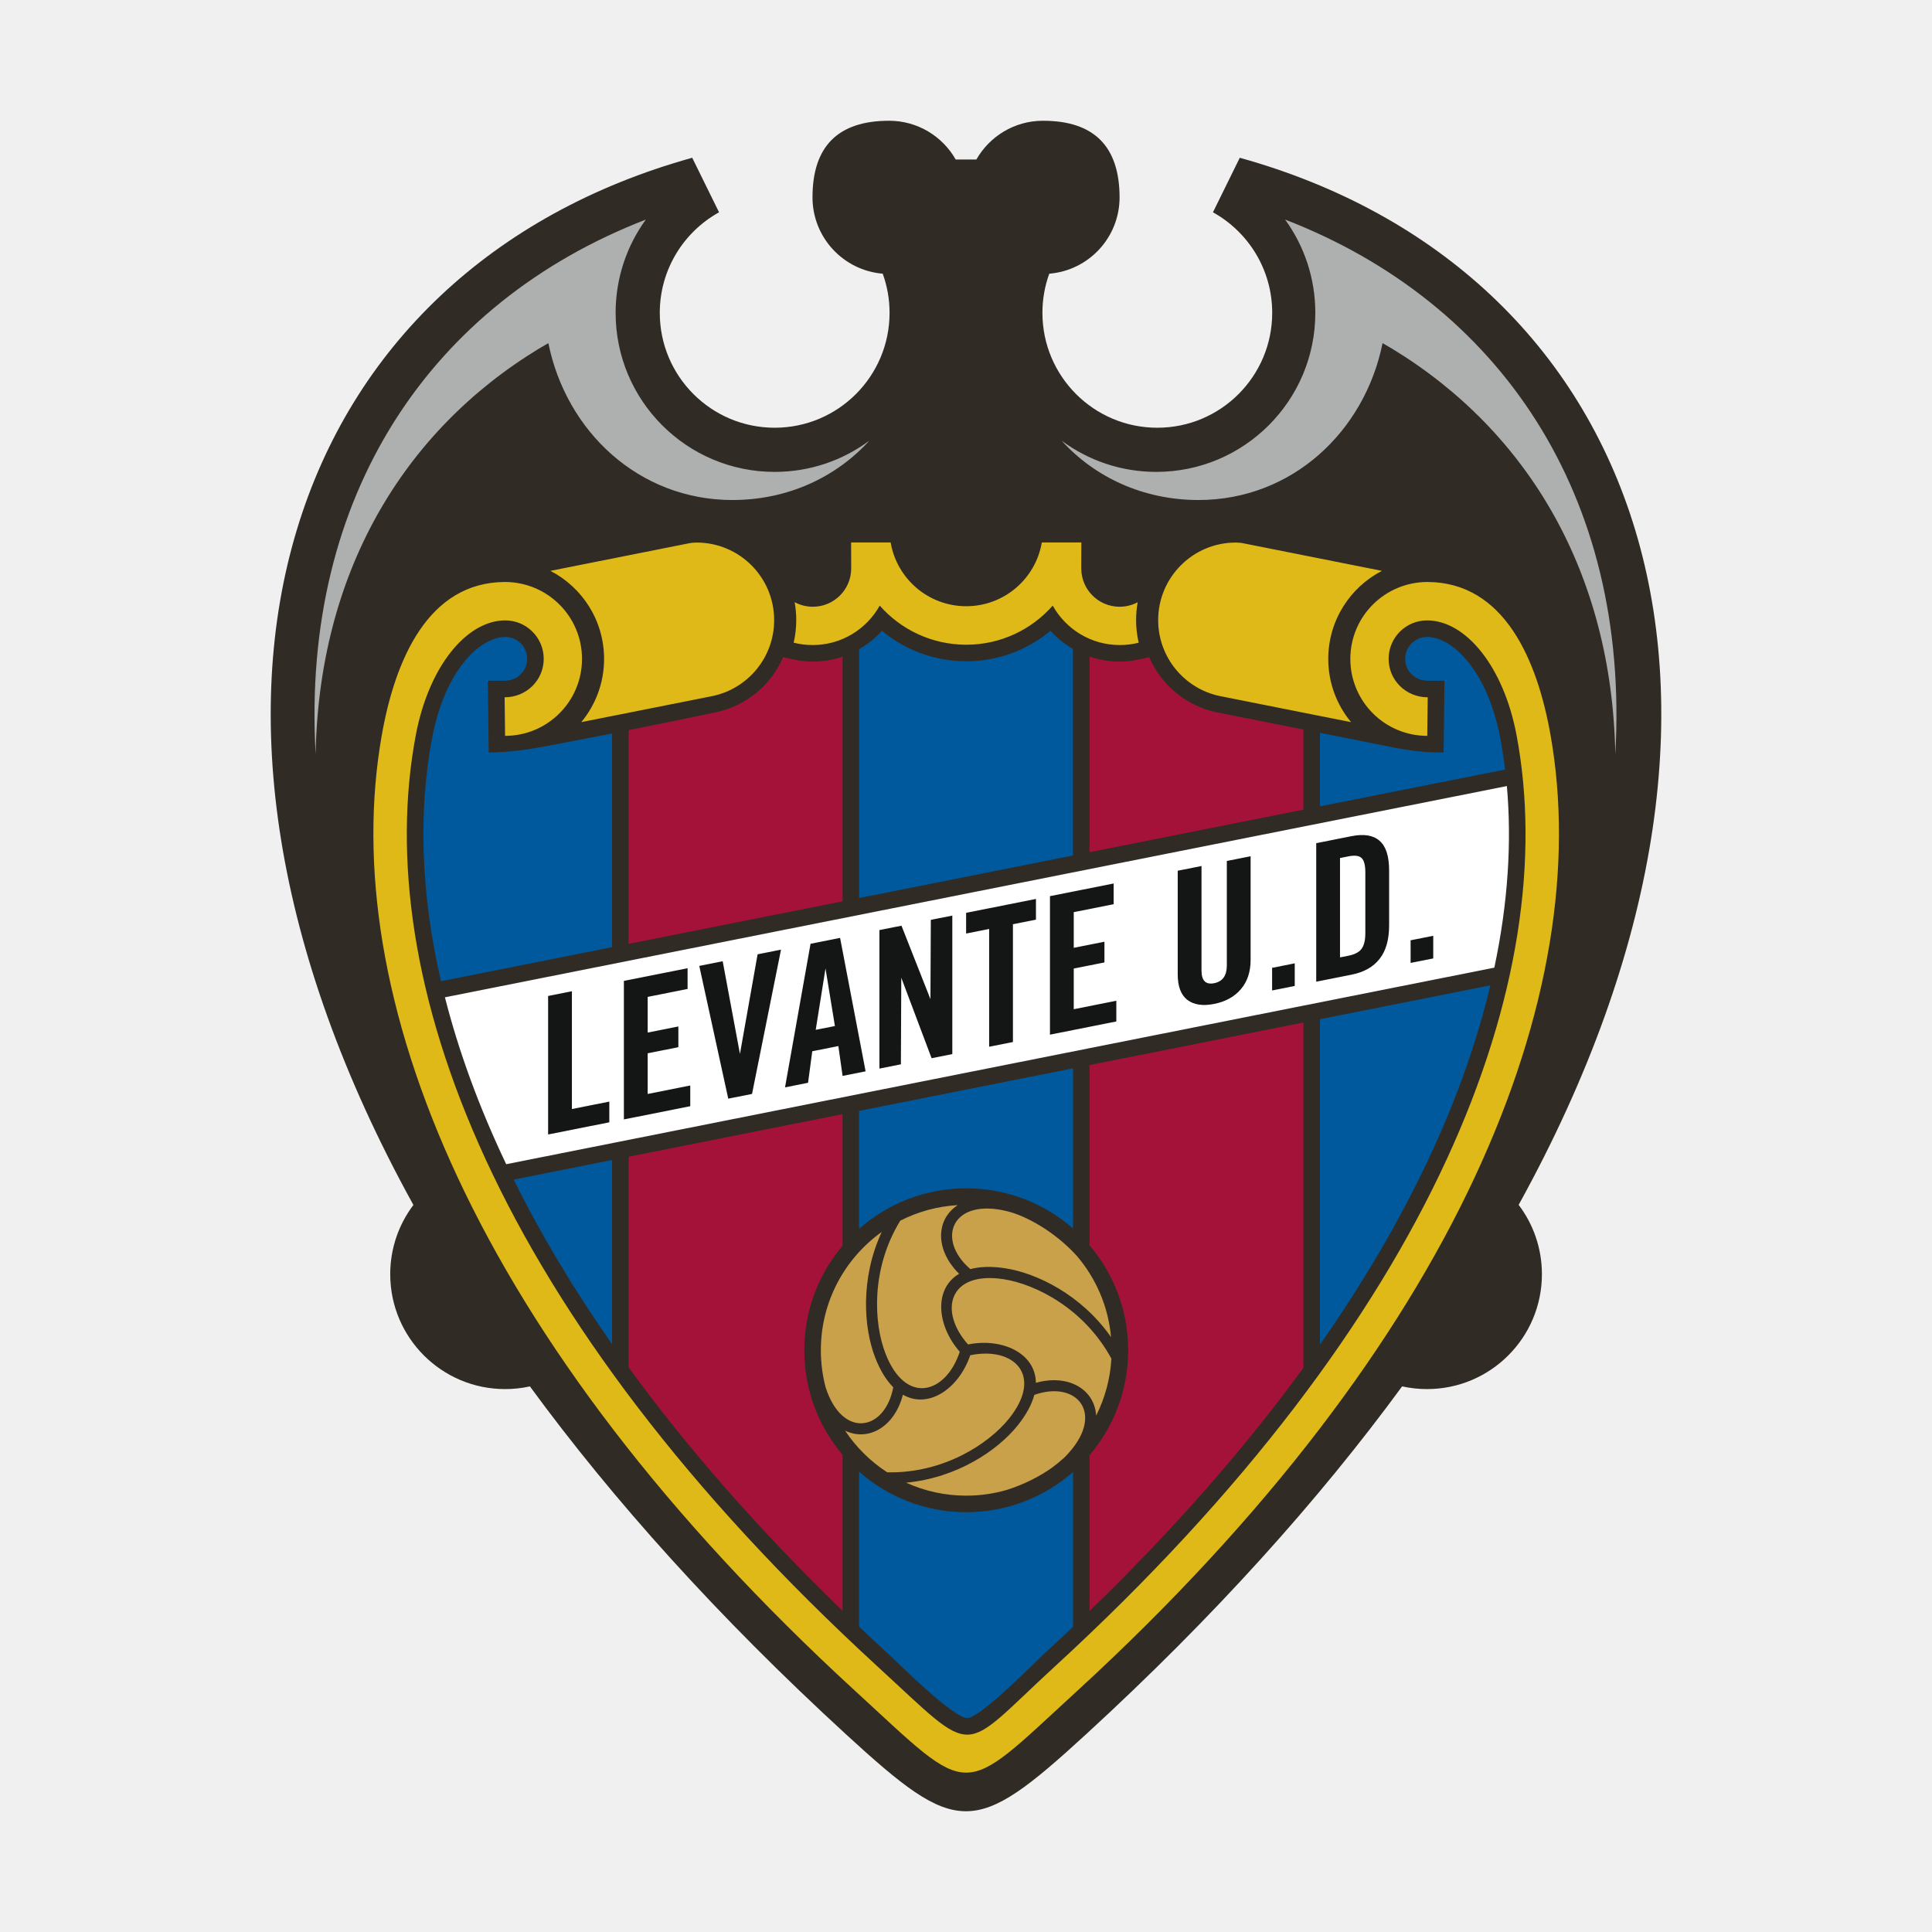
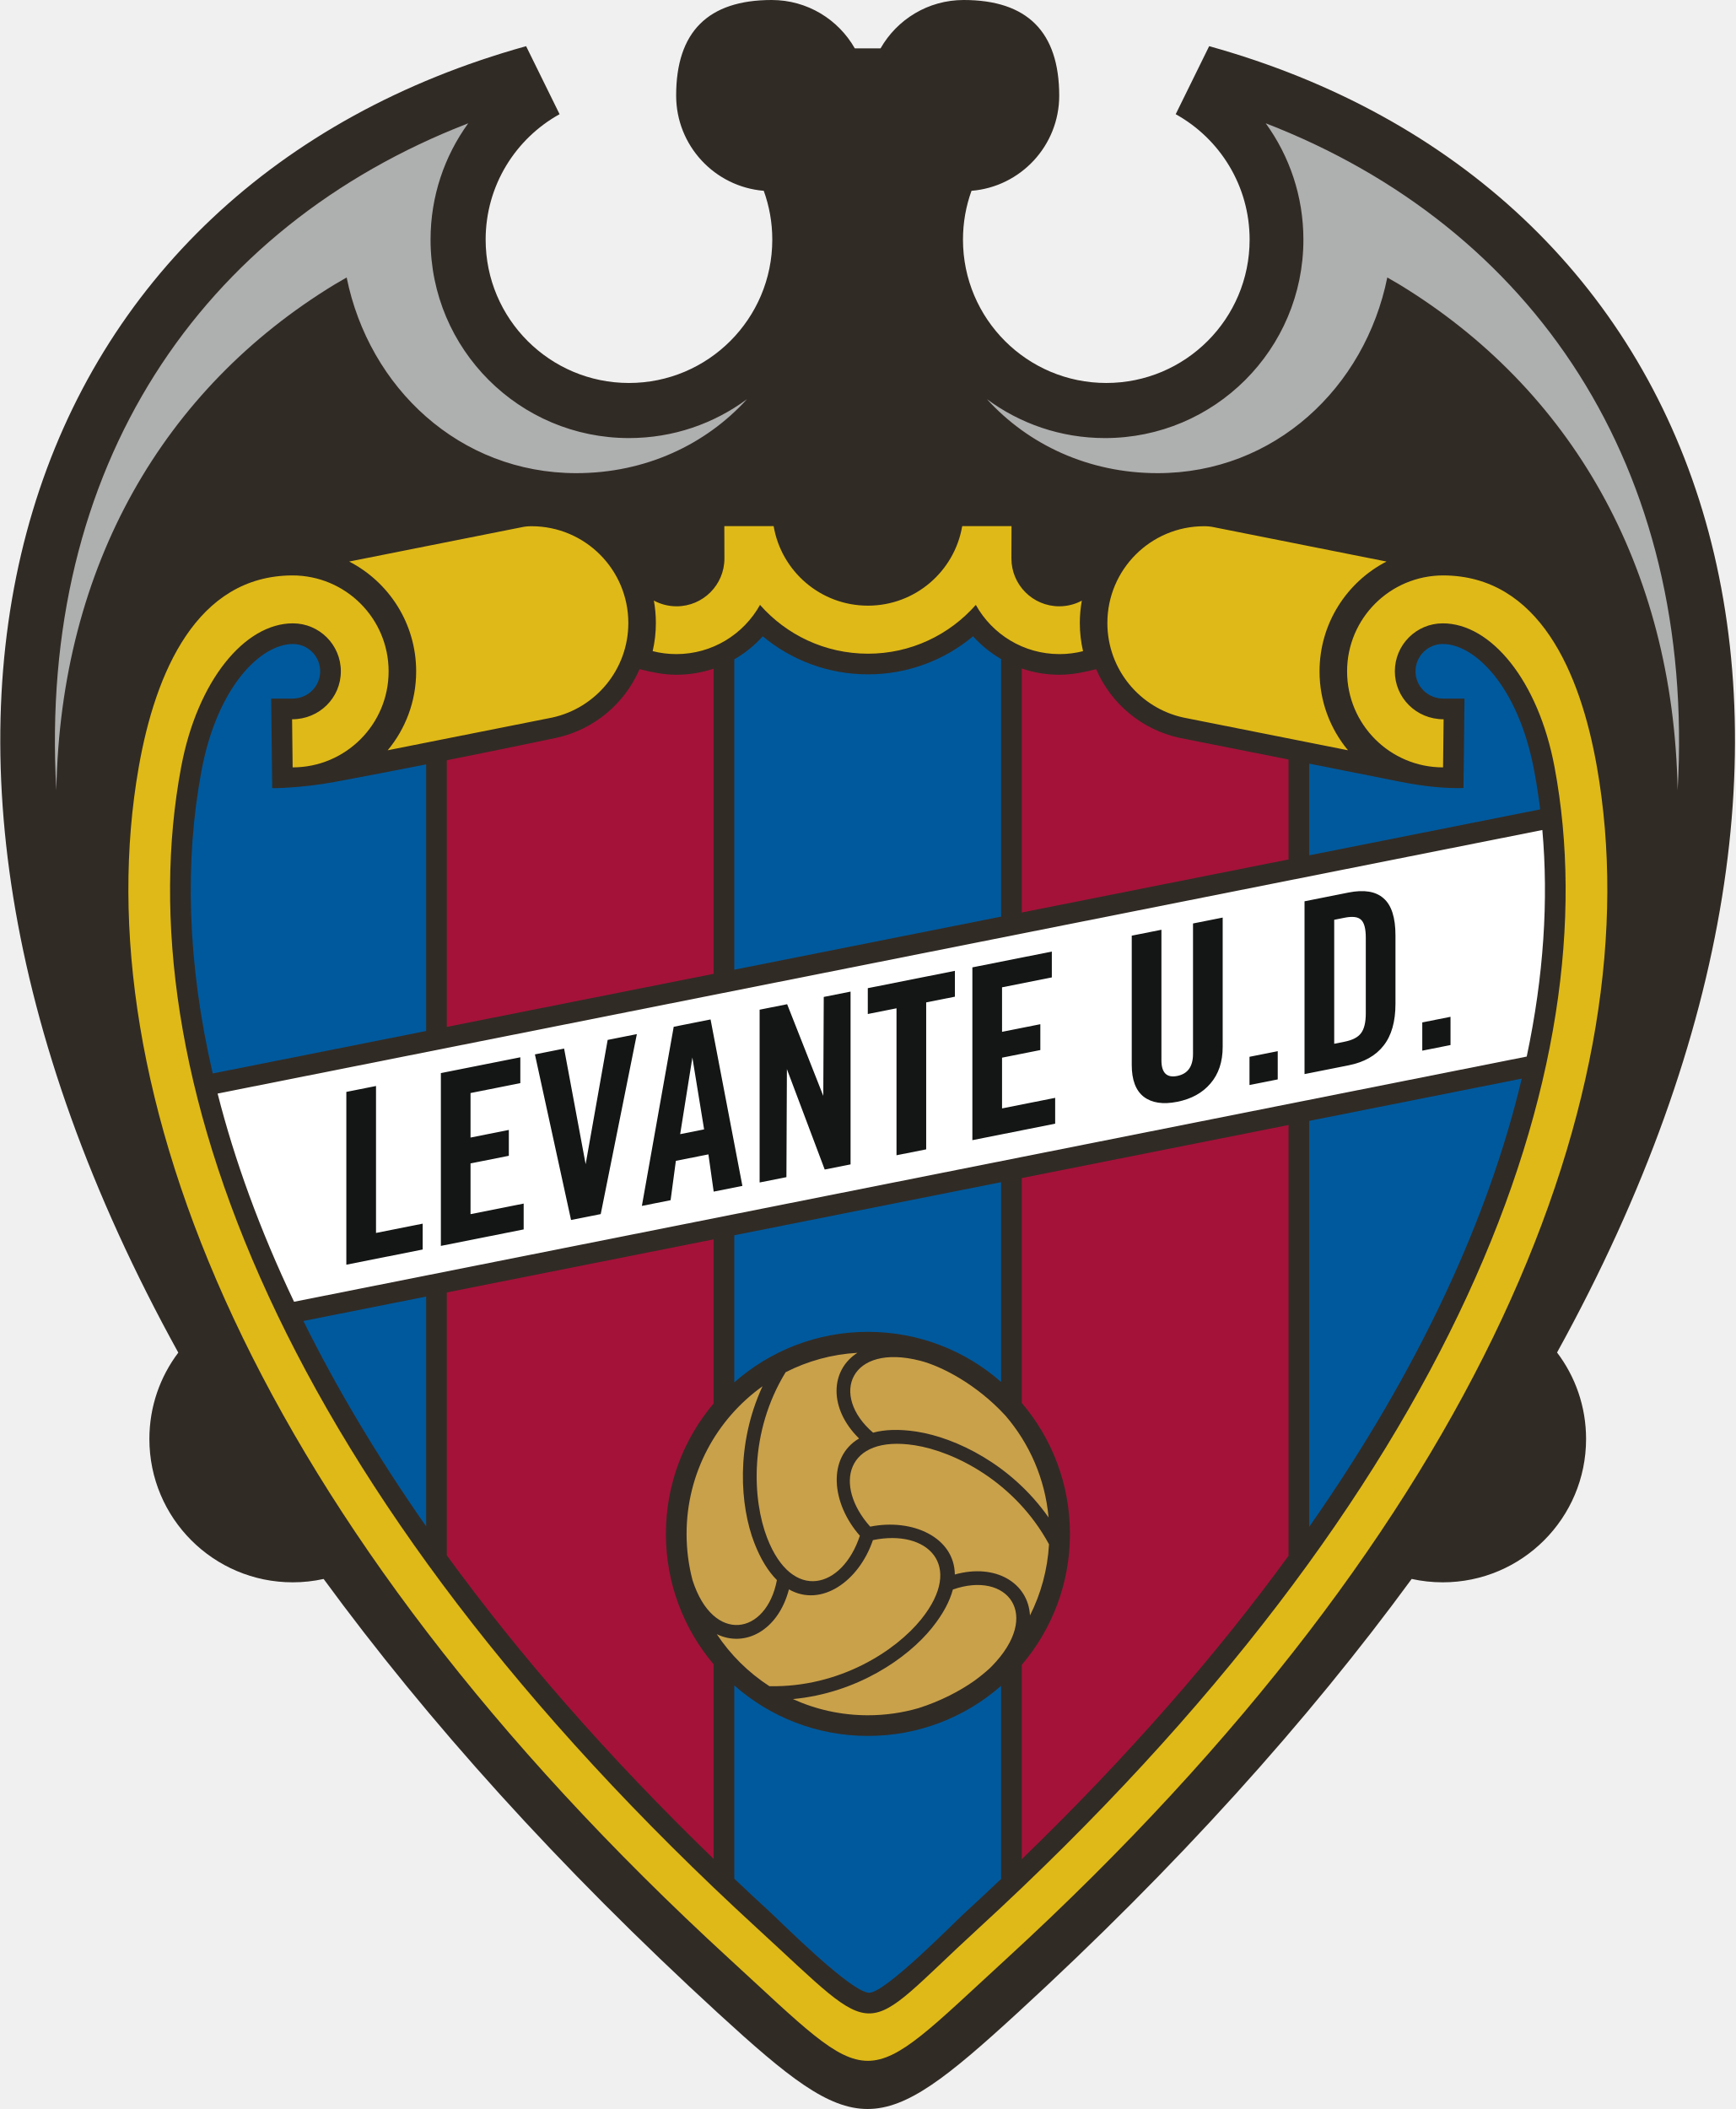
- <svg xmlns="http://www.w3.org/2000/svg" data-name="图层_1" version="1.1" viewBox="0 0 800 800">
-   <path d="M435.448,607.852h0c1.743-1.267,3.416-2.626,5.011-4.066-1.354,1.292-3.04,2.673-5.011,4.066M416.846,616.957h0c7.449-2.343,13.856-5.752,18.601-9.105-5.558,4.039-11.834,7.149-18.601,9.105ZM336.438,81.718q0-31.707,31.717-31.718c11.819,0,22.128,6.465,27.584,16.051h8.551c5.458-9.586,15.767-16.051,27.587-16.051q31.657,0,31.717,31.718c0,16.642-12.817,30.29-29.117,31.613-1.832,5.061-2.832,10.518-2.832,16.211,0,26.274,21.298,47.574,47.572,47.574s47.575-21.3,47.575-47.574c0-17.917-9.905-33.52-24.535-41.634l11.108-22.582c165.223,45.957,232.968,220.674,115.476,433.582,6.046,7.979,9.633,17.925,9.633,28.707,0,26.275-21.3,47.575-47.572,47.575-3.544,0-6.993-.387-10.316-1.122-34.457,47.065-77.814,95.395-130.924,144.107-46.298,42.465-53.117,42.366-99.198.114-53.16-48.748-96.556-97.112-131.039-144.212-3.307.729-6.743,1.113-10.268,1.113-26.274,0-47.572-21.3-47.572-47.575,0-10.763,3.573-20.692,9.6-28.663C53.657,286.019,121.4,111.284,286.634,65.325l11.11,22.579c-14.635,8.114-24.541,23.717-24.541,41.637,0,26.274,21.3,47.574,47.575,47.574s47.572-21.3,47.572-47.574c0-5.694-1-11.154-2.834-16.214-16.282-1.341-29.078-14.981-29.078-31.61Z" style="fill: #312b25;" />
-   <path d="M623.96,325.492c2.06,23.193.495,48.386-5.188,75.191l-409.165,81.388c-11.384-23.915-19.752-47.022-25.373-69.109l439.726-87.469Z" style="fill: #fff;" />
-   <path d="M545.02,349.148h0l14.616-2.908c5.136-1.021,9.005-.388,11.599,1.903,2.649,2.281,3.97,6.385,3.97,12.316v22.721c0,5.93-1.322,10.562-3.97,13.896-2.594,3.323-6.462,5.496-11.599,6.518l-14.616,2.907v-57.353ZM554.87,396.439h0l3.416-.68c2.649-.526,4.476-1.472,5.482-2.837,1.058-1.376,1.587-3.573,1.587-6.591v-25.104c0-3.019-.53-5.005-1.587-5.959-1.007-.965-2.833-1.185-5.482-.659l-3.416.681v41.148ZM526.751,410.133h0v-9.372l9.373-1.865v9.372l-9.373,1.865ZM487.667,360.556h0l9.851-1.96v43.294c0,4.183,1.749,5.926,5.243,5.233,3.495-.697,5.243-3.137,5.243-7.319v-43.293l9.849-1.96v42.897c0,4.977-1.35,9.031-4.05,12.164-2.649,3.122-6.329,5.151-11.042,6.088-4.713.936-8.422.378-11.122-1.679-2.647-2.07-3.972-5.592-3.972-10.569v-42.897ZM434.764,428.433h0v-57.354l26.376-5.245v8.579l-16.524,3.286v14.776l12.709-2.529v8.579l-12.709,2.529v16.841l17.633-3.507v8.577l-27.485,5.469ZM409.583,384.666h0l-9.532,1.896v-8.578l28.916-5.752v8.579l-9.533,1.896v48.773l-9.851,1.959v-48.774ZM364.146,442.478h0v-57.352l9.135-1.817,11.996,30.421.158-32.838,8.897-1.77v57.352l-8.579,1.707-12.55-33.329-.16,35.857-8.896,1.769ZM334.597,448.356h0l-9.533,1.897,10.565-59.454,12.233-2.433,10.565,55.25-9.531,1.895-1.747-12.361-10.804,2.149-1.747,13.057ZM337.774,426.435h0l7.943-1.578-3.893-23.852-4.051,25.43ZM313.704,395.159h0l9.693-1.927-11.994,59.738-9.851,1.959-11.995-54.966,9.692-1.929,7.148,38.375,7.307-41.251ZM258.339,463.526h0v-57.354l26.375-5.246v8.579l-16.526,3.287v14.777l12.71-2.531v8.581l-12.71,2.527v16.841l17.636-3.507v8.577l-27.485,5.469ZM226.961,469.765h0v-57.352l9.851-1.959v48.775l15.491-3.082v8.579l-25.342,5.04ZM584.103,398.726v-9.373l9.375-1.865v9.373l-9.375,1.865Z" style="fill: #141515;" />
-   <path d="M260.312,302.338h0c20.943-4.181,36.364-7.453,36.364-7.453,12.439-2.697,22.697-11.329,27.613-22.788,4.01,1.006,7.999,1.862,12.216,1.862,4.328,0,8.495-.714,12.379-2.026v101.284l-88.572,17.617v-88.497ZM348.884,666.992h0c-35.374-34.248-64.712-67.981-88.572-100.768v-87.247l88.572-17.618v54.467c-9.884,11.682-15.843,26.789-15.843,43.289s5.959,31.608,15.843,43.29v64.586ZM451.161,271.884h0c3.928,1.347,8.137,2.075,12.523,2.075,4.2,0,8.177-.851,12.175-1.848,4.918,11.449,15.172,20.077,27.606,22.773l36.251,7.209v33.165l-88.556,17.615v-80.989ZM539.716,566.378c-23.861,32.766-53.195,66.482-88.556,100.707v-64.499c9.976-11.707,15.996-26.886,15.996-43.471s-6.019-31.764-15.996-43.471v-74.629l88.556-17.613v142.977Z" style="fill: #a41239;" />
-   <path d="M416.846,616.957c6.768-1.956,13.043-5.066,18.601-9.105-4.746,3.352-11.153,6.762-18.601,9.105M416.846,616.957h0c-5.317,1.536-10.936,2.36-16.747,2.36-8.88,0-17.309-1.923-24.898-5.373,21.213-1.998,37.946-13.458,46.113-23.59,3.735-4.635,5.959-8.913,6.972-12.764,18.007-6.351,29.788,8.255,12.888,25.493l-.716.702c-1.354,1.294-3.04,2.675-5.011,4.068-5.558,4.039-11.834,7.149-18.601,9.105M435.448,607.852h0c1.97-1.392,3.657-2.774,5.011-4.068-1.595,1.444-3.268,2.801-5.011,4.068ZM460.057,553.663h0c-12.339-17.601-30.785-26.463-43.725-28.483-5.877-.915-10.691-.705-14.527.34-14.448-12.415-7.68-29.88,15.676-23.868,7.11,1.83,18.753,7.85,28.263,18.21,7.962,9.247,13.159,20.941,14.314,33.802ZM396.605,499.014h0c-9.044,5.786-9.603,18.44.545,28.435-10.613,6.253-9.213,21.496.268,32.277-5.765,17.485-22.427,22.318-30.781.704-4.844-12.534-6.114-34.933,6.139-54.974,7.222-3.684,15.287-5.953,23.829-6.443ZM365.103,510.126h0c-8.991,19.439-7.44,39.768-2.731,51.953,2.131,5.516,4.705,9.565,7.51,12.364-3.438,18.252-21.122,21.438-28.002.055-1.293-4.91-1.982-10.066-1.982-15.383,0-20.196,9.945-38.071,25.204-48.989ZM349.928,592.4h0c9.44,4.573,20.41-1.293,23.946-14.872,10.736,6.122,23.271-2.721,27.873-16.346,18.027-3.754,30.548,8.26,16.006,26.301-8.397,10.417-27.03,22.654-50.366,22.179-6.936-4.497-12.886-10.383-17.459-17.263ZM453.888,586.182c-.576-10.66-11.251-17.399-24.948-13.588-.123-12.31-14.022-18.712-28.096-15.888-12.256-13.733-8.109-30.577,14.781-27.007,13.294,2.075,33.356,12.194,44.578,32.873-.479,8.456-2.702,16.445-6.315,23.61Z" style="fill: #c9a14a; fill-rule: evenodd;" />
-   <path d="M355.741,268.837h0c3.546-2.041,6.73-4.622,9.452-7.638,9.437,7.862,21.597,12.603,34.898,12.628,13.274,0,25.453-4.75,34.905-12.626,2.683,2.97,5.826,5.527,9.309,7.552v85.484l-88.563,17.617v-103.018ZM546.575,303.457h0l30.509,6.068c7.706,1.519,14.606,2.197,20.7,2.034l.338-29.683-6.938.001c-5.34.002-9.326-4.128-9.326-9.062,0-5.006,4.058-9.065,9.065-9.065,10.472,0,25.058,13.86,30.348,42.123.782,4.181,1.439,8.44,1.967,12.77l-76.663,15.249v-30.437ZM182.612,406.292h0c-8.504-36.725-9.336-70.52-3.741-100.418,5.29-28.264,19.873-42.123,30.347-42.123,5.007,0,9.065,4.059,9.065,9.065,0,4.933-3.985,9.063-9.325,9.062l-6.939-.001.339,29.683c-.044.134,10.015-.03,20.701-2.018,10.43-1.94,20.837-3.954,30.396-5.841v88.499l-70.842,14.093ZM617.126,408.002h0c-10.858,45.727-33.584,95.945-70.551,148.771v-134.738l70.551-14.033ZM444.304,673.655h0c-4.016,3.811-8.103,7.624-12.267,11.445-3.302,3.029-26.007,26.17-31.437,26.316-5.832.158-29.154-23.252-32.495-26.316-4.196-3.849-8.32-7.696-12.364-11.536v-64.155c11.822,10.434,27.351,16.765,44.358,16.765,16.935,0,32.403-6.276,44.205-16.63v64.111ZM253.454,556.616h0c-16.283-23.284-29.797-46.06-40.751-68.167l40.751-8.109v76.276ZM355.741,508.824v-48.828l88.563-17.617v66.309c-11.802-10.353-27.27-16.63-44.205-16.63-17.007,0-32.537,6.332-44.358,16.767Z" style="fill: #00599c;" />
-   <path d="M267.423,90.922h0c-7.861,10.843-12.507,24.185-12.507,38.619,0,36.373,29.487,65.86,65.86,65.86,14.68,0,28.239-4.804,39.188-12.922-13.642,15.035-33.666,24.567-56.655,24.567-38.793,0-68.835-28.386-76.241-64.948l-3.974,2.308c-56.671,34.505-91.035,93.257-92.395,167.914-6.132-107.279,47.782-186.968,136.725-221.397M532.138,90.922c88.943,34.43,142.856,114.118,136.725,221.397-1.36-74.656-35.724-133.409-92.395-167.914l-3.975-2.308c-7.406,36.561-37.45,64.948-76.24,64.948-22.989,0-43.013-9.532-56.657-24.567,10.951,8.118,24.507,12.922,39.189,12.922,36.375,0,65.86-29.486,65.86-65.86,0-14.433-4.648-27.776-12.508-38.619Z" style="fill: #aeafaf;" />
-   <path d="M515.006,224.999h0l57.225,11.384c-13.203,6.812-22.229,20.581-22.229,36.461,0,9.955,3.547,19.08,9.447,26.182l-53.495-10.638-1.094-.218c-14.456-3.134-25.286-15.994-25.286-31.387,0-17.741,14.382-32.122,32.121-32.122,1.198,0,2.309.113,3.31.339M285.136,224.999h0c.998-.226,2.111-.339,3.308-.339,17.741,0,32.121,14.38,32.121,32.122,0,15.393-10.83,28.253-25.284,31.387l-1.094.218-53.495,10.638c5.899-7.102,9.446-16.227,9.446-26.182,0-15.88-9.026-29.649-22.229-36.461l57.226-11.384ZM225.141,272.816h0c0-8.794-7.129-15.922-15.923-15.922-15.912,0-31.697,18.914-37.088,47.718-18.715,99.997,32.312,239.66,191.34,385.543,41.822,38.363,33.286,36.615,73.202,0,159.027-145.883,210.056-285.546,191.341-385.543-5.393-28.805-21.176-47.718-37.089-47.718-8.794,0-15.922,7.128-15.922,15.922s7.129,15.922,16.184,15.92l-.182,15.966c-17.595,0-31.858-14.263-31.858-31.858s14.263-31.858,31.972-31.857c31.68.142,45.428,32.06,50.967,63.604,18.647,106.188-37.207,249.872-196.143,395.67-49.052,44.999-42.696,44.995-91.744,0-158.936-145.798-214.79-289.482-196.141-395.67,5.539-31.544,19.287-63.462,50.968-63.604,17.708-.001,31.971,14.262,31.971,31.857s-14.264,31.858-31.857,31.858l-.184-15.966c9.056.002,16.186-7.126,16.186-15.92ZM400.097,266.97c-14.319-.026-27.097-6.289-35.819-16.199-5.426,9.742-15.83,16.332-27.773,16.332-2.713,0-5.348-.34-7.863-.981.698-3.001,1.067-6.127,1.067-9.34,0-2.543-.23-5.031-.67-7.447,2.245,1.214,4.814,1.904,7.545,1.904,8.769,0,15.88-7.109,15.88-15.88l-.035-10.733h16.373c2.543,14.988,15.586,26.398,31.295,26.398s28.754-11.41,31.295-26.398h16.372l-.038,10.733c0,8.771,7.108,15.88,15.879,15.88,2.71,0,5.262-.68,7.493-1.877-.437,2.407-.665,4.887-.665,7.419,0,3.216.37,6.347,1.069,9.352-2.501.633-5.12.969-7.818.969-11.944,0-22.348-6.59-27.775-16.332-8.739,9.93-21.545,16.199-35.812,16.199Z" style="fill: #dfb917;" />
+ <svg xmlns="http://www.w3.org/2000/svg" width="576" height="700" viewBox="0 0 576 700" fill="none">
+   <g clip-path="url(#clip0_38_381)">
+     <path d="M323.448 557.852C325.191 556.585 326.864 555.225 328.459 553.786C327.105 555.078 325.418 556.46 323.448 557.852ZM304.847 566.957C312.295 564.614 318.702 561.205 323.448 557.852C317.89 561.891 311.614 565.001 304.847 566.957ZM224.438 31.718C224.438 10.579 235.01 0.007 256.155 0C267.975 0 278.283 6.465 283.74 16.051H292.291C297.748 6.465 308.057 0 319.878 0C340.983 0 351.555 10.573 351.595 31.718C351.595 48.36 338.777 62.008 322.477 63.33C320.645 68.391 319.646 73.848 319.646 79.541C319.646 105.815 340.944 127.115 367.218 127.115C393.492 127.115 414.793 105.815 414.793 79.541C414.793 61.624 404.888 46.021 390.258 37.907L401.366 15.325C566.589 61.282 634.333 235.999 516.842 448.907C522.888 456.887 526.475 466.833 526.475 477.615C526.475 503.889 505.175 525.189 478.903 525.189C475.359 525.189 471.909 524.802 468.586 524.067C434.129 571.132 390.772 619.462 337.662 668.174C291.364 710.639 284.545 710.54 238.464 668.288C185.304 619.541 141.908 571.176 107.425 524.076C104.118 524.806 100.682 525.189 97.156 525.189C70.883 525.189 49.584 503.889 49.584 477.615C49.584 466.852 53.157 456.923 59.184 448.952C-58.343 236.019 9.4 61.284 174.634 15.325L185.744 37.904C171.109 46.018 161.202 61.621 161.202 79.541C161.202 105.815 182.502 127.115 208.777 127.115C235.052 127.115 256.35 105.815 256.35 79.541C256.35 73.847 255.35 68.387 253.515 63.328C237.234 61.987 224.438 48.346 224.438 31.718Z" fill="#312B25" />
+     <path d="M511.96 275.492C514.021 298.685 512.456 323.878 506.773 350.683L97.607 432.07C86.223 408.155 77.855 385.048 72.234 362.961L511.96 275.492Z" fill="white" />
+     <path d="M433.02 299.148L447.636 296.24C452.772 295.219 456.64 295.852 459.234 298.143C461.883 300.424 463.205 304.528 463.205 310.459V333.18C463.205 339.11 461.883 343.742 459.234 347.076C456.64 350.399 452.772 352.572 447.636 353.594L433.02 356.501V299.148ZM442.87 346.439L446.286 345.759C448.935 345.233 450.761 344.288 451.768 342.922C452.826 341.546 453.355 339.349 453.355 336.331V311.228C453.355 308.209 452.826 306.223 451.768 305.269C450.761 304.304 448.935 304.084 446.286 304.609L442.87 305.291V346.439ZM414.751 360.133V350.761L424.124 348.896V358.269L414.751 360.133ZM375.667 310.556L385.518 308.596V351.891C385.518 356.073 387.267 357.817 390.761 357.123C394.256 356.427 396.004 353.987 396.004 349.805V306.512L405.853 304.552V347.449C405.853 352.426 404.503 356.48 401.803 359.613C399.154 362.735 395.474 364.764 390.761 365.701C386.048 366.637 382.339 366.079 379.639 364.022C376.992 361.952 375.667 358.43 375.667 353.453V310.556ZM322.764 378.433V321.079L349.14 315.834V324.412L332.615 327.698V342.474L345.324 339.945V348.524L332.615 351.053V367.894L350.248 364.387V372.964L322.764 378.433ZM297.583 334.666L288.051 336.562V327.984L316.967 322.232V330.812L307.434 332.708V381.481L297.583 383.44V334.666ZM252.146 392.478V335.126L261.281 333.309L273.277 363.73L273.434 330.892L282.332 329.122V386.474L273.753 388.181L261.202 354.852L261.042 390.709L252.146 392.478ZM222.597 398.356L213.064 400.253L223.629 340.799L235.862 338.366L246.427 393.616L236.896 395.511L235.148 383.15L224.344 385.299L222.597 398.356ZM225.774 376.435L233.718 374.857L229.825 351.005L225.774 376.435ZM201.704 345.159L211.398 343.232L199.403 402.97L189.552 404.93L177.557 349.964L187.248 348.035L194.397 386.41L201.704 345.159ZM146.339 413.526V356.172L172.714 350.926V359.505L156.188 362.792V377.568L168.899 375.037V383.619L156.188 386.146V402.987L173.824 399.48V408.057L146.339 413.526ZM114.961 419.765V362.414L124.812 360.454V409.229L140.303 406.147V414.726L114.961 419.765ZM472.103 348.726V339.353L481.478 337.488V346.861L472.103 348.726Z" fill="#141515" />
+     <path d="M148.312 252.338C169.254 248.156 184.675 244.885 184.675 244.885C197.114 242.187 207.373 233.555 212.289 222.097C216.299 223.103 220.288 223.959 224.505 223.959C228.833 223.959 233 223.246 236.884 221.934V323.218L148.312 340.835L148.312 252.338ZM236.884 616.992C201.51 582.744 172.172 549.011 148.312 516.224V428.977L236.884 411.359V465.826C227 477.508 221.041 492.616 221.041 509.115C221.041 525.615 227 540.724 236.884 552.406V616.992ZM339.161 221.884C343.089 223.231 347.297 223.959 351.684 223.959C355.884 223.959 359.86 223.109 363.859 222.111C368.777 233.561 379.031 242.188 391.465 244.885L427.716 252.093V285.258L339.161 302.873L339.161 221.884ZM427.716 516.378C403.855 549.144 374.521 582.86 339.161 617.085V552.586C349.137 540.879 355.157 525.7 355.157 509.115C355.157 492.53 349.137 477.351 339.161 465.644V391.014L427.716 373.401V516.378Z" fill="#A41239" />
+     <path fill-rule="evenodd" clip-rule="evenodd" d="M304.846 566.957C311.614 565.001 317.89 561.891 323.448 557.852C318.702 561.203 312.295 564.614 304.846 566.957ZM304.846 566.957C299.529 568.493 293.91 569.317 288.099 569.317C279.219 569.317 270.791 567.394 263.201 563.943C284.415 561.945 301.147 550.486 309.315 540.353C313.049 535.718 315.273 531.44 316.287 527.589C334.294 521.238 346.074 535.843 329.174 553.082L328.458 553.784C327.105 555.078 325.418 556.459 323.448 557.852C317.89 561.891 311.614 565.001 304.846 566.957ZM328.458 553.784C327.105 555.078 325.418 556.459 323.448 557.852C325.191 556.585 326.863 555.228 328.458 553.784ZM348.057 503.663C335.718 486.062 317.272 477.201 304.332 475.18C298.455 474.265 293.641 474.475 289.804 475.52C275.356 463.105 282.124 445.64 305.48 451.652C312.59 453.482 324.234 459.502 333.743 469.862C341.705 479.109 346.902 490.802 348.057 503.663ZM284.605 449.014C275.561 454.8 275.002 467.454 285.151 477.449C274.538 483.702 275.938 498.945 285.418 509.726C279.654 527.212 262.992 532.044 254.638 510.431C249.794 497.897 248.524 475.497 260.777 455.457C267.999 451.773 276.064 449.504 284.605 449.014ZM253.103 460.126C244.112 479.565 245.663 499.894 250.373 512.079C252.504 517.595 255.078 521.644 257.883 524.443C254.444 542.695 236.761 545.881 229.881 524.498C228.588 519.588 227.899 514.432 227.899 509.115C227.899 488.919 237.844 471.044 253.103 460.126ZM237.928 542.4C247.369 546.973 258.338 541.107 261.874 527.529C272.611 533.65 285.145 524.807 289.747 511.183C307.774 507.429 320.296 519.443 305.754 537.484C297.357 547.902 278.724 560.138 255.388 559.663C248.452 555.167 242.502 549.28 237.928 542.4ZM341.888 536.182C341.312 525.522 330.637 518.782 316.94 522.593C316.817 510.283 302.918 503.882 288.844 506.705C276.588 492.973 280.735 476.128 303.625 479.698C316.919 481.773 336.981 491.892 348.203 512.571C347.724 521.027 345.501 529.016 341.888 536.182Z" fill="#C9A14A" />
+     <path d="M243.741 218.837C247.287 216.796 250.471 214.215 253.192 211.199C262.63 219.061 274.789 223.802 288.09 223.827C301.364 223.827 313.543 219.078 322.995 211.201C325.678 214.171 328.821 216.728 332.304 218.753V304.237L243.741 321.854L243.741 218.837ZM434.575 253.457L465.085 259.526C472.791 261.044 479.691 261.723 485.784 261.56L486.122 231.876L479.184 231.877C473.844 231.879 469.858 227.749 469.858 222.816C469.858 217.809 473.917 213.751 478.924 213.751C489.396 213.751 503.982 227.611 509.272 255.874C510.054 260.055 510.711 264.314 511.239 268.645L434.575 283.894L434.575 253.457ZM70.612 356.292C62.108 319.566 61.275 285.771 66.87 255.874C72.161 227.611 86.744 213.751 97.217 213.751C102.224 213.751 106.282 217.809 106.282 222.816C106.282 227.749 102.297 231.879 96.957 231.877L90.018 231.876L90.357 261.56C90.314 261.694 100.372 261.529 111.058 259.541C121.488 257.602 131.895 255.587 141.454 253.7V342.199L70.612 356.292ZM505.126 358.003C494.268 403.729 471.543 453.947 434.575 506.774V372.035L505.126 358.003ZM332.304 623.655C328.288 627.466 324.201 631.279 320.037 635.1C316.735 638.129 294.03 661.27 288.6 661.416C282.768 661.574 259.446 638.165 256.105 635.1C251.908 631.251 247.785 627.404 243.741 623.564V559.409C255.563 569.843 271.092 576.174 288.099 576.174C305.034 576.174 320.502 569.898 332.304 559.544L332.304 623.655ZM141.454 506.616C125.172 483.332 111.657 460.556 100.704 438.449L141.454 430.34V506.616ZM243.741 458.824V409.996L332.304 392.378V458.687C320.502 448.334 305.034 442.057 288.099 442.057C271.092 442.057 255.562 448.389 243.741 458.824Z" fill="#00599C" />
+     <path d="M155.423 40.922C147.563 51.765 142.916 65.108 142.916 79.541C142.916 115.915 172.403 145.401 208.776 145.401C223.456 145.401 237.015 140.597 247.964 132.479C234.322 147.513 214.298 157.045 191.309 157.045C152.516 157.045 122.474 128.659 115.068 92.098L111.094 94.405C54.423 128.91 20.058 187.662 18.699 262.319C12.566 155.04 66.481 75.351 155.423 40.922ZM420.138 40.922C509.081 75.352 562.994 155.04 556.863 262.319C555.503 187.663 521.139 128.91 464.468 94.405L460.493 92.098C453.087 128.659 423.044 157.045 384.253 157.045C361.264 157.045 341.24 147.513 327.596 132.479C338.547 140.597 352.104 145.401 366.785 145.401C403.16 145.401 432.646 115.915 432.646 79.541C432.646 65.108 427.998 51.765 420.138 40.922Z" fill="#AEAFAF" />
+     <path d="M403.006 174.999L460.231 186.383C447.028 193.194 438.003 206.964 438.003 222.844C438.003 232.799 441.55 241.923 447.45 249.025L393.954 238.387L392.861 238.169C378.404 235.035 367.575 222.175 367.575 206.782C367.575 189.041 381.957 174.66 399.696 174.66C400.895 174.66 402.005 174.773 403.006 174.999ZM173.136 174.999C174.134 174.773 175.246 174.66 176.444 174.66C194.185 174.66 208.565 189.041 208.565 206.782C208.565 222.175 197.735 235.035 183.281 238.169L182.187 238.387L128.692 249.025C134.592 241.923 138.139 232.799 138.139 222.844C138.139 206.964 129.112 193.194 115.909 186.383L173.136 174.999ZM113.14 222.816C113.14 214.022 106.011 206.894 97.217 206.894C81.305 206.894 65.521 225.808 60.129 254.612C41.414 354.61 92.441 494.272 251.469 640.155C293.291 678.518 284.755 676.771 324.672 640.155C483.699 494.272 534.728 354.61 516.012 254.612C510.619 225.808 494.836 206.894 478.923 206.894C470.13 206.894 463.001 214.022 463.001 222.816C463.001 231.609 470.13 238.738 479.185 238.736L479.003 254.702C461.408 254.702 447.146 240.439 447.146 222.844C447.146 205.248 461.408 190.986 479.118 190.987C510.798 191.129 524.546 223.047 530.085 254.591C548.732 360.779 492.878 504.463 333.942 650.261C284.89 695.26 291.247 695.256 242.198 650.261C83.262 504.463 27.408 360.779 46.057 254.591C51.595 223.047 65.344 191.129 97.024 190.987C114.732 190.986 128.996 205.249 128.996 222.844C128.996 240.438 114.732 254.702 97.138 254.702L96.955 238.736C106.011 238.738 113.14 231.609 113.14 222.816ZM288.097 216.97C273.778 216.944 261 210.681 252.278 200.771C246.852 210.513 236.448 217.103 224.504 217.103C221.791 217.103 219.157 216.763 216.642 216.122C217.34 213.121 217.708 209.995 217.708 206.782C217.708 204.239 217.478 201.751 217.039 199.335C219.284 200.55 221.852 201.24 224.584 201.24C233.353 201.24 240.463 194.131 240.463 185.36L240.428 174.627H256.801C259.344 189.615 272.387 201.025 288.096 201.025C303.806 201.025 316.85 189.615 319.391 174.627H335.763L335.725 185.36C335.725 194.131 342.833 201.24 351.604 201.24C354.314 201.24 356.866 200.56 359.097 199.363C358.66 201.77 358.432 204.249 358.432 206.782C358.432 209.998 358.803 213.129 359.501 216.134C357 216.767 354.381 217.103 351.684 217.103C339.74 217.103 329.336 210.513 323.909 200.771C315.17 210.701 302.364 216.97 288.097 216.97Z" fill="#DFB917" />
+   </g>
+   <defs>
+     <clipPath id="clip0_38_381">
+       <rect width="576" height="700" fill="white" />
+     </clipPath>
+   </defs>
</svg>
